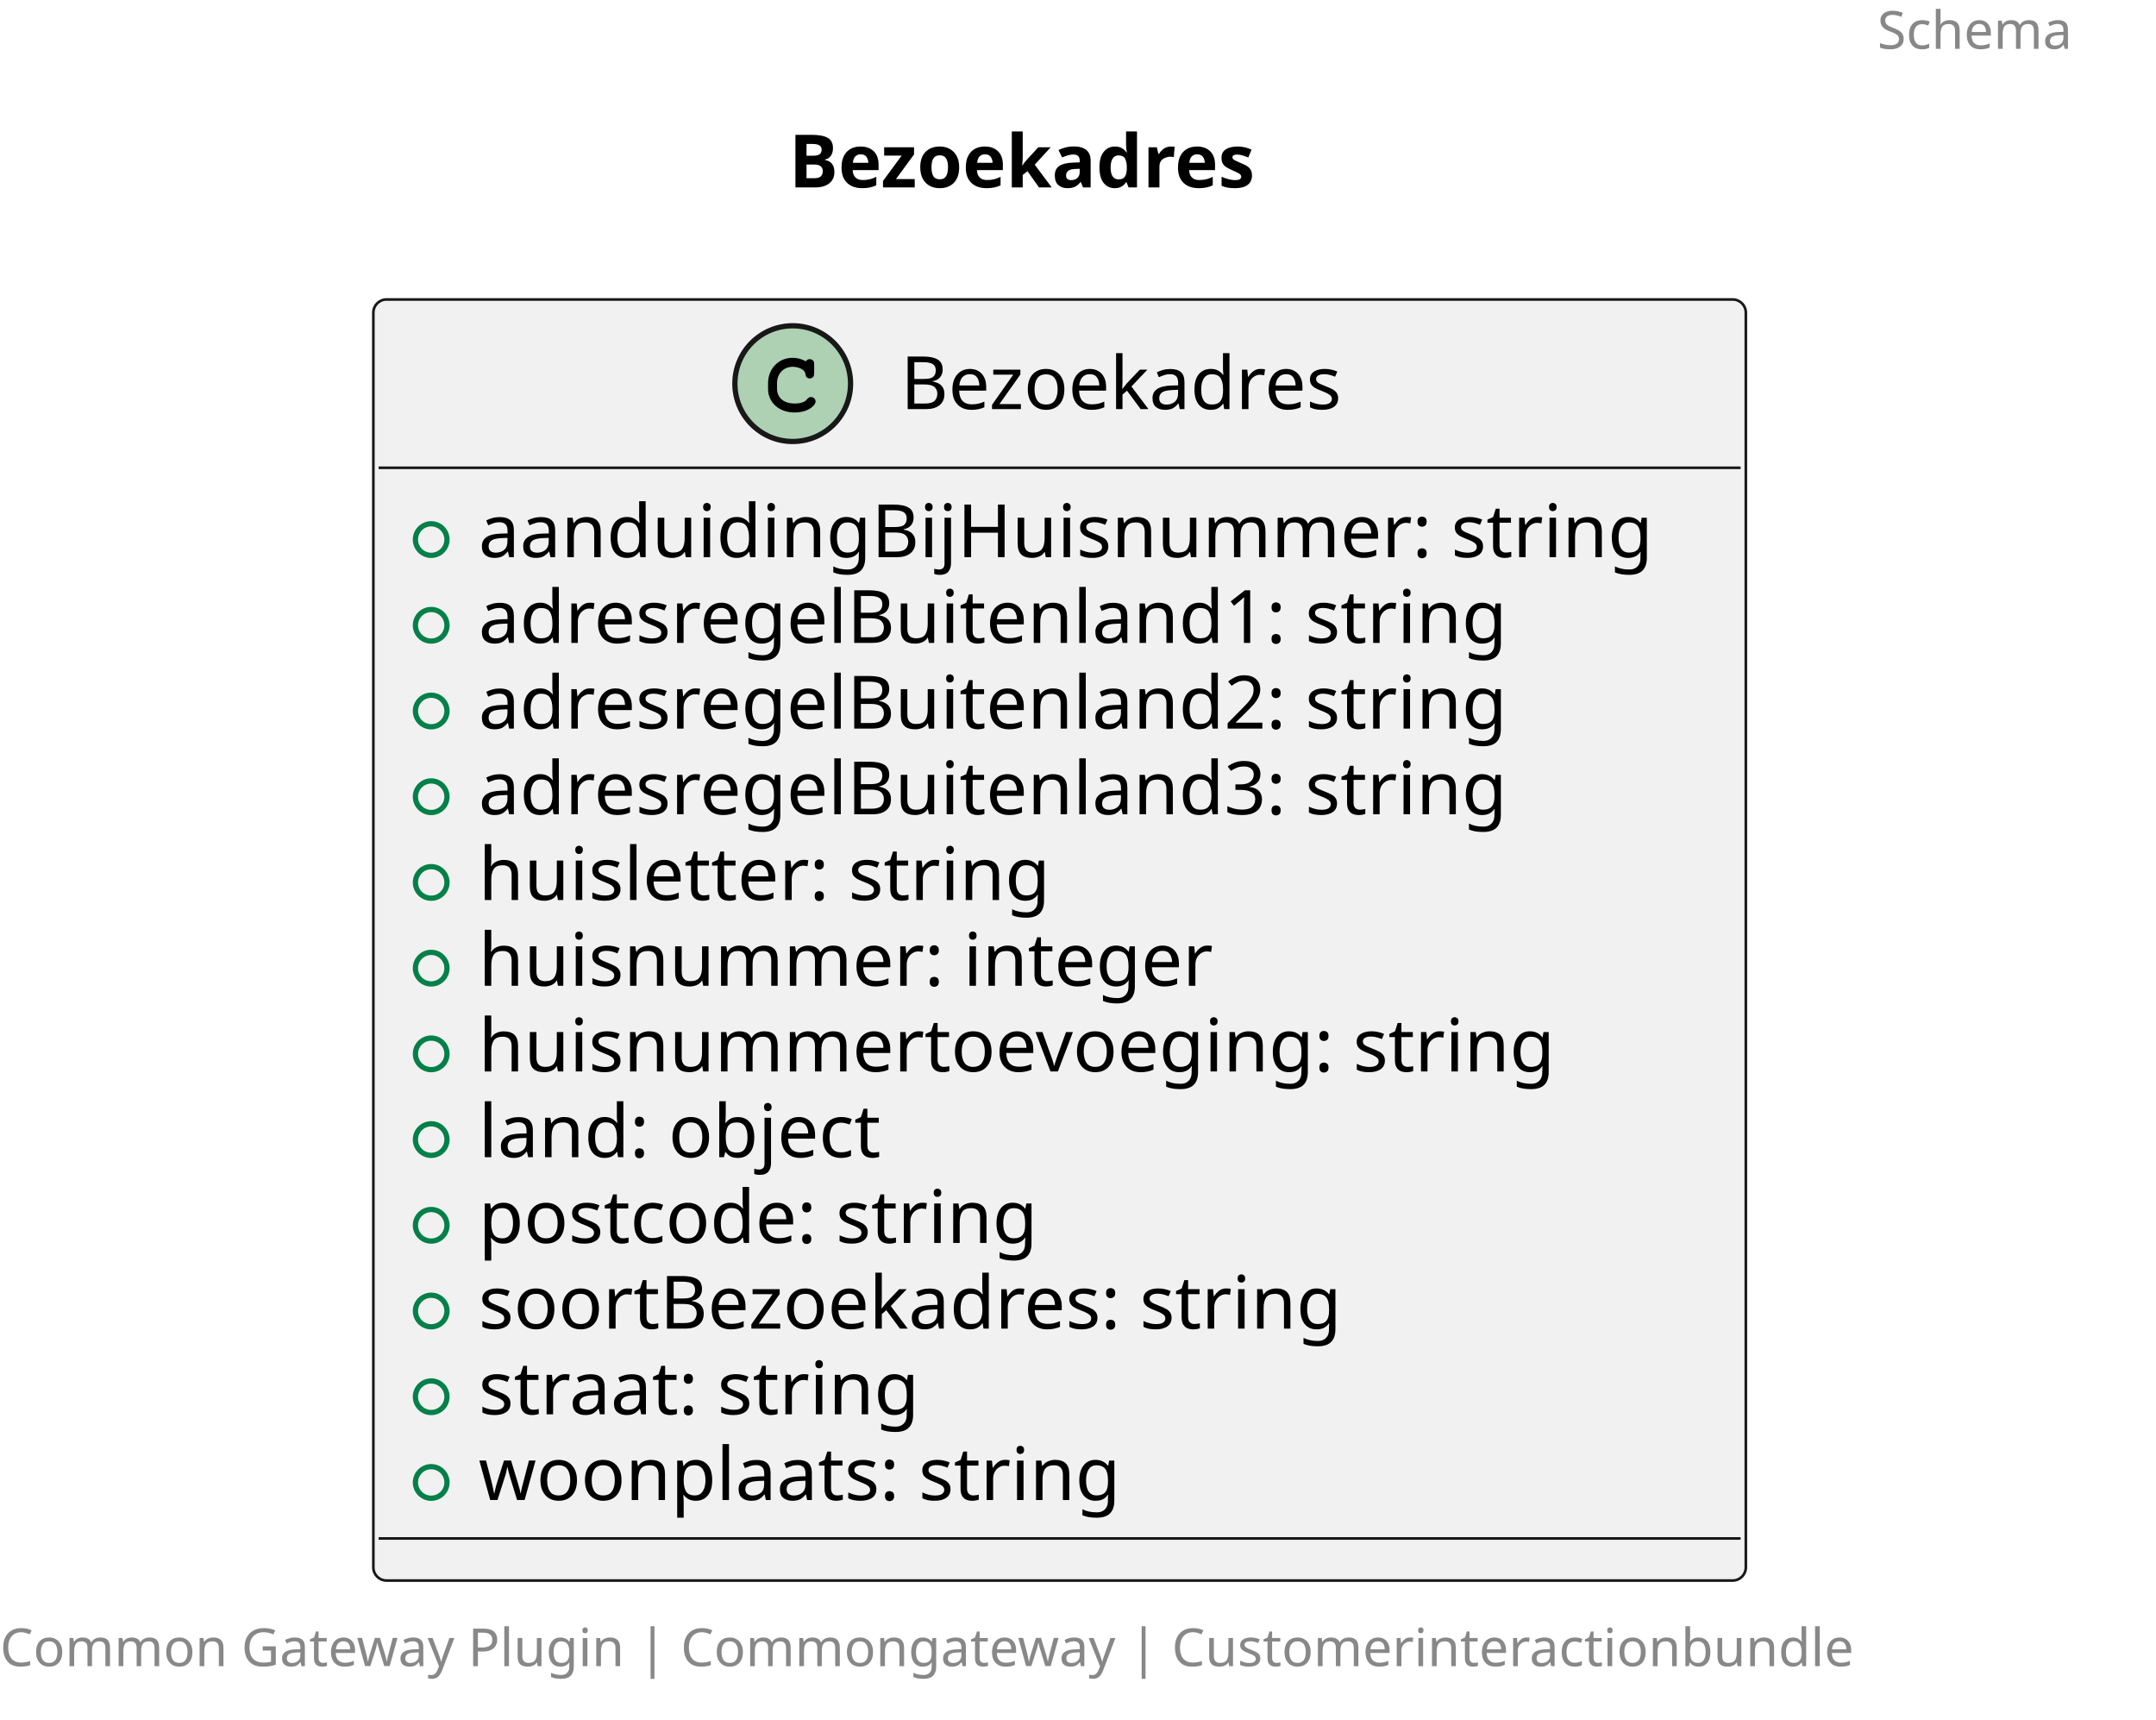
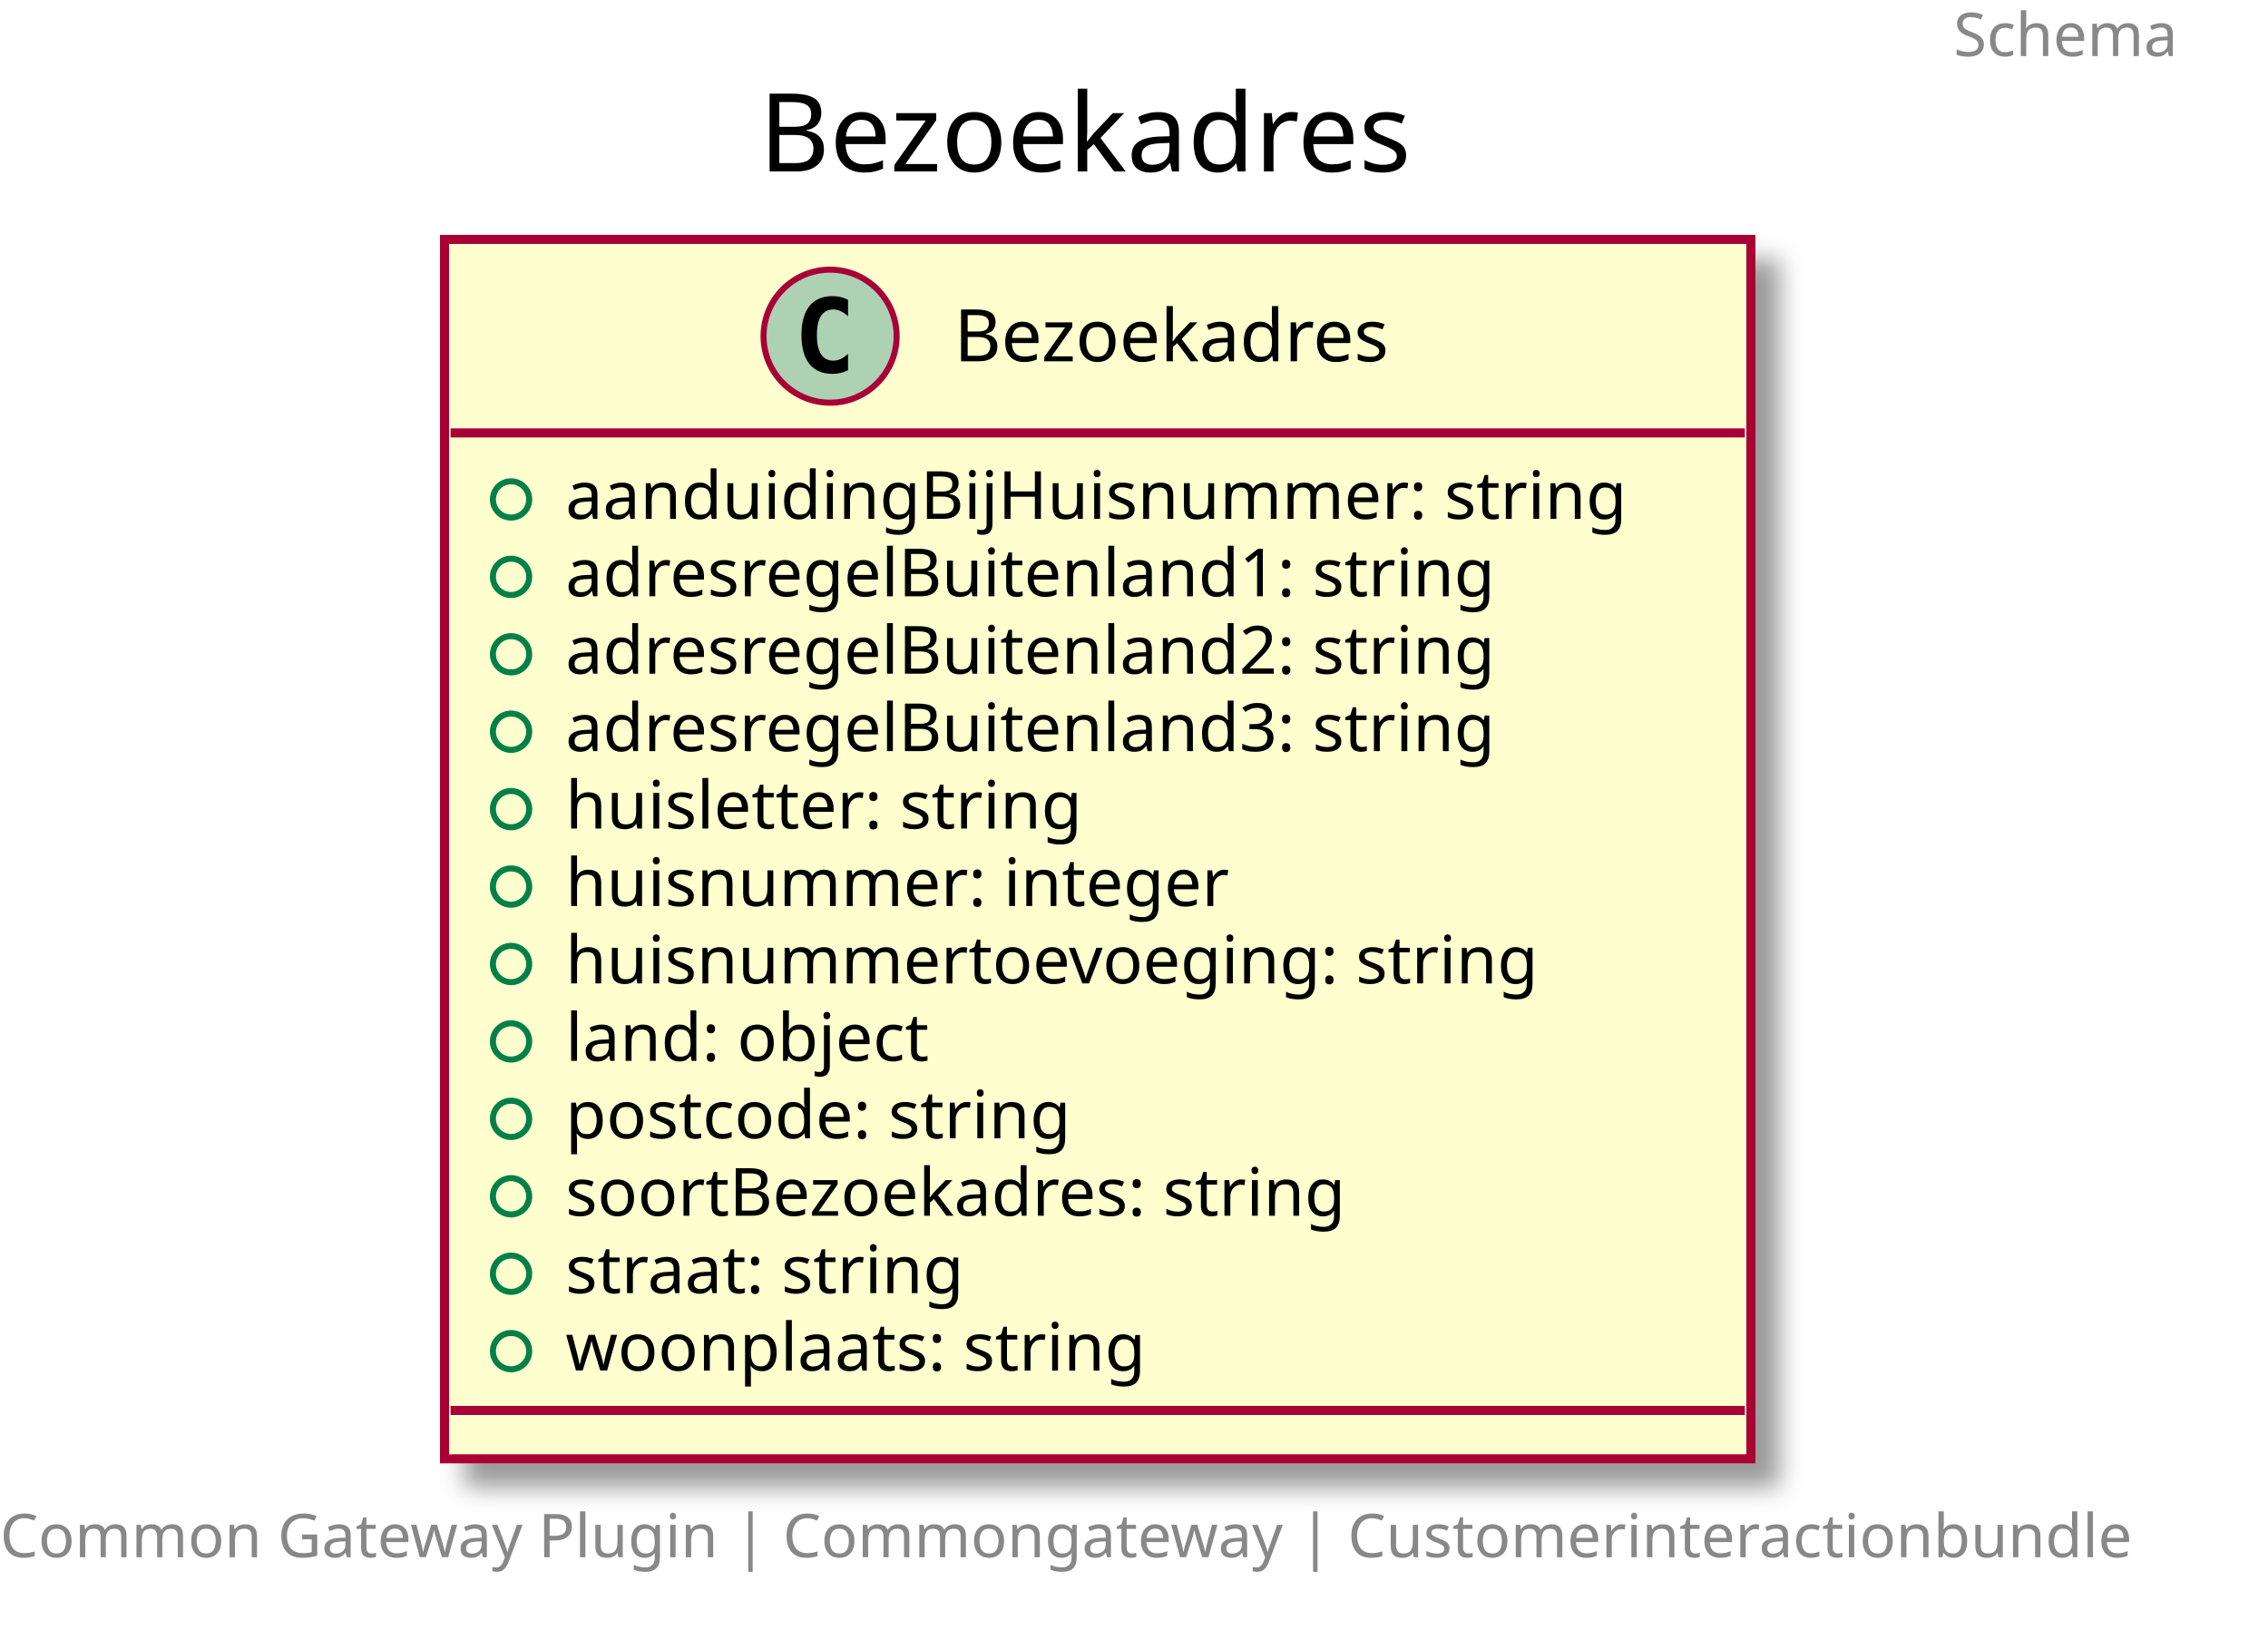
- <svg xmlns="http://www.w3.org/2000/svg" contentStyleType="text/css" height="327px" preserveAspectRatio="none" style="width:410px;height:327px;background:#FFFFFF;" version="1.1" viewBox="0 0 410 327" width="410px" zoomAndPan="magnify">
-   <defs />
+ <svg xmlns="http://www.w3.org/2000/svg" contentScriptType="application/ecmascript" contentStyleType="text/css" height="271px" preserveAspectRatio="none" style="width:375px;height:271px;" version="1.1" viewBox="0 0 375 271" width="375px" zoomAndPan="magnify">
+   <defs>
+     <filter height="300%" id="fvf6u7c98689g" width="300%" x="-1" y="-1">
+       <feGaussianBlur result="blurOut" stdDeviation="2.0" />
+       <feColorMatrix in="blurOut" result="blurOut2" type="matrix" values="0 0 0 0 0 0 0 0 0 0 0 0 0 0 0 0 0 0 .4 0" />
+       <feOffset dx="4.0" dy="4.0" in="blurOut2" result="blurOut3" />
+       <feBlend in="SourceGraphic" in2="blurOut3" mode="normal" />
+     </filter>
+   </defs>
  <g>
-     <text fill="#888888" font-family="sans-serif" font-size="10" lengthAdjust="spacing" textLength="45" x="357" y="9.282">Schema</text>
-     <text fill="#000000" font-family="sans-serif" font-size="14" font-weight="bold" lengthAdjust="spacing" textLength="102" x="150" y="35.636">Bezoekadres</text>
-     <g id="elem_Bezoekadres">
-       <rect codeLine="5" fill="#F1F1F1" height="243.562" id="Bezoekadres" rx="2.5" ry="2.5" style="stroke:#181818;stroke-width:0.5;" width="261" x="71" y="56.938" />
-       <ellipse cx="150.75" cy="72.938" fill="#ADD1B2" rx="11" ry="11" style="stroke:#181818;stroke-width:1.0;" />
-       <path d="M153.094,68.609 C152.156,68.172 151.562,68.031 150.688,68.031 C148.062,68.031 146.062,70.109 146.062,72.828 L146.062,73.953 C146.062,76.531 148.172,78.422 151.062,78.422 C152.281,78.422 153.438,78.125 154.188,77.578 C154.766,77.172 155.094,76.719 155.094,76.328 C155.094,75.875 154.703,75.484 154.234,75.484 C154.016,75.484 153.812,75.562 153.625,75.75 C153.172,76.234 153.172,76.234 152.984,76.328 C152.562,76.594 151.875,76.719 151.109,76.719 C149.062,76.719 147.766,75.625 147.766,73.922 L147.766,72.828 C147.766,71.047 149.016,69.734 150.75,69.734 C151.328,69.734 151.938,69.891 152.406,70.141 C152.891,70.422 153.062,70.641 153.156,71.047 C153.219,71.453 153.25,71.578 153.391,71.703 C153.531,71.844 153.766,71.953 153.984,71.953 C154.25,71.953 154.516,71.812 154.688,71.594 C154.797,71.438 154.828,71.25 154.828,70.828 L154.828,69.406 C154.828,68.969 154.812,68.844 154.719,68.688 C154.562,68.422 154.281,68.281 153.984,68.281 C153.688,68.281 153.484,68.375 153.266,68.688 L153.094,68.609 Z " fill="#000000" />
-       <text fill="#000000" font-family="sans-serif" font-size="14" lengthAdjust="spacing" textLength="93" x="171.25" y="77.784">Bezoekadres</text>
-       <line style="stroke:#181818;stroke-width:0.5;" x1="72" x2="331" y1="88.938" y2="88.938" />
-       <ellipse cx="82" cy="102.586" fill="none" rx="3" ry="3" style="stroke:#038048;stroke-width:1.0;" />
-       <text fill="#000000" font-family="sans-serif" font-size="14" lengthAdjust="spacing" textLength="235" x="91" y="105.933">aanduidingBijHuisnummer: string</text>
-       <ellipse cx="82" cy="118.883" fill="none" rx="3" ry="3" style="stroke:#038048;stroke-width:1.0;" />
-       <text fill="#000000" font-family="sans-serif" font-size="14" lengthAdjust="spacing" textLength="213" x="91" y="122.23">adresregelBuitenland1: string</text>
-       <ellipse cx="82" cy="135.18" fill="none" rx="3" ry="3" style="stroke:#038048;stroke-width:1.0;" />
-       <text fill="#000000" font-family="sans-serif" font-size="14" lengthAdjust="spacing" textLength="212" x="91" y="138.526">adresregelBuitenland2: string</text>
-       <ellipse cx="82" cy="151.477" fill="none" rx="3" ry="3" style="stroke:#038048;stroke-width:1.0;" />
-       <text fill="#000000" font-family="sans-serif" font-size="14" lengthAdjust="spacing" textLength="213" x="91" y="154.823">adresregelBuitenland3: string</text>
-       <ellipse cx="82" cy="167.773" fill="none" rx="3" ry="3" style="stroke:#038048;stroke-width:1.0;" />
-       <text fill="#000000" font-family="sans-serif" font-size="14" lengthAdjust="spacing" textLength="121" x="91" y="171.12">huisletter: string</text>
-       <ellipse cx="82" cy="184.07" fill="none" rx="3" ry="3" style="stroke:#038048;stroke-width:1.0;" />
-       <text fill="#000000" font-family="sans-serif" font-size="14" lengthAdjust="spacing" textLength="150" x="91" y="187.417">huisnummer: integer</text>
-       <ellipse cx="82" cy="200.367" fill="none" rx="3" ry="3" style="stroke:#038048;stroke-width:1.0;" />
-       <text fill="#000000" font-family="sans-serif" font-size="14" lengthAdjust="spacing" textLength="221" x="91" y="203.714">huisnummertoevoeging: string</text>
-       <ellipse cx="82" cy="216.664" fill="none" rx="3" ry="3" style="stroke:#038048;stroke-width:1.0;" />
-       <text fill="#000000" font-family="sans-serif" font-size="14" lengthAdjust="spacing" textLength="86" x="91" y="220.011">land: object</text>
-       <ellipse cx="82" cy="232.961" fill="none" rx="3" ry="3" style="stroke:#038048;stroke-width:1.0;" />
-       <text fill="#000000" font-family="sans-serif" font-size="14" lengthAdjust="spacing" textLength="119" x="91" y="236.308">postcode: string</text>
-       <ellipse cx="82" cy="249.258" fill="none" rx="3" ry="3" style="stroke:#038048;stroke-width:1.0;" />
-       <text fill="#000000" font-family="sans-serif" font-size="14" lengthAdjust="spacing" textLength="182" x="91" y="252.605">soortBezoekadres: string</text>
-       <ellipse cx="82" cy="265.555" fill="none" rx="3" ry="3" style="stroke:#038048;stroke-width:1.0;" />
-       <text fill="#000000" font-family="sans-serif" font-size="14" lengthAdjust="spacing" textLength="94" x="91" y="268.901">straat: string</text>
-       <ellipse cx="82" cy="281.852" fill="none" rx="3" ry="3" style="stroke:#038048;stroke-width:1.0;" />
-       <text fill="#000000" font-family="sans-serif" font-size="14" lengthAdjust="spacing" textLength="133" x="91" y="285.198">woonplaats: string</text>
-       <line style="stroke:#181818;stroke-width:0.5;" x1="72" x2="331" y1="292.5" y2="292.5" />
-     </g>
-     <text fill="#888888" font-family="sans-serif" font-size="10" lengthAdjust="spacing" textLength="402" x="0" y="316.782">Common Gateway Plugin | Commongateway | Customerinteractionbundle</text>
+     <text fill="#888888" font-family="sans-serif" font-size="10" lengthAdjust="spacingAndGlyphs" textLength="40" x="323" y="9.282">Schema</text>
+     <text fill="#000000" font-family="sans-serif" font-size="18" lengthAdjust="spacingAndGlyphs" textLength="112" x="125.5" y="28.349">Bezoekadres</text>
+     <rect fill="#FEFECE" filter="url(#fvf6u7c98689g)" height="201.656" id="Bezoekadres" style="stroke: #A80036; stroke-width: 1.5;" width="216" x="73.5" y="39.594" />
+     <ellipse cx="137.25" cy="55.594" fill="#ADD1B2" rx="11" ry="11" style="stroke: #A80036; stroke-width: 1.0;" />
+     <path d="M140.219,61.234 Q139.641,61.531 139,61.672 Q138.359,61.828 137.656,61.828 Q135.156,61.828 133.828,60.188 Q132.516,58.531 132.516,55.406 Q132.516,52.281 133.828,50.625 Q135.156,48.969 137.656,48.969 Q138.359,48.969 139,49.125 Q139.656,49.281 140.219,49.578 L140.219,52.297 Q139.594,51.719 139,51.453 Q138.406,51.172 137.781,51.172 Q136.438,51.172 135.75,52.25 Q135.062,53.312 135.062,55.406 Q135.062,57.5 135.75,58.578 Q136.438,59.641 137.781,59.641 Q138.406,59.641 139,59.375 Q139.594,59.094 140.219,58.516 L140.219,61.234 Z " />
+     <text fill="#000000" font-family="sans-serif" font-size="12" lengthAdjust="spacingAndGlyphs" textLength="80" x="157.75" y="59.748">Bezoekadres</text>
+     <line style="stroke: #A80036; stroke-width: 1.5;" x1="74.5" x2="288.5" y1="71.594" y2="71.594" />
+     <ellipse cx="84.5" cy="82.594" fill="none" rx="3" ry="3" style="stroke: #038048; stroke-width: 1.0;" />
+     <text fill="#000000" font-family="sans-serif" font-size="11" lengthAdjust="spacingAndGlyphs" textLength="190" x="93.5" y="85.804">aanduidingBijHuisnummer: string</text>
+     <ellipse cx="84.5" cy="95.398" fill="none" rx="3" ry="3" style="stroke: #038048; stroke-width: 1.0;" />
+     <text fill="#000000" font-family="sans-serif" font-size="11" lengthAdjust="spacingAndGlyphs" textLength="170" x="93.5" y="98.609">adresregelBuitenland1: string</text>
+     <ellipse cx="84.5" cy="108.203" fill="none" rx="3" ry="3" style="stroke: #038048; stroke-width: 1.0;" />
+     <text fill="#000000" font-family="sans-serif" font-size="11" lengthAdjust="spacingAndGlyphs" textLength="170" x="93.5" y="111.414">adresregelBuitenland2: string</text>
+     <ellipse cx="84.5" cy="121.008" fill="none" rx="3" ry="3" style="stroke: #038048; stroke-width: 1.0;" />
+     <text fill="#000000" font-family="sans-serif" font-size="11" lengthAdjust="spacingAndGlyphs" textLength="170" x="93.5" y="124.218">adresregelBuitenland3: string</text>
+     <ellipse cx="84.5" cy="133.812" fill="none" rx="3" ry="3" style="stroke: #038048; stroke-width: 1.0;" />
+     <text fill="#000000" font-family="sans-serif" font-size="11" lengthAdjust="spacingAndGlyphs" textLength="95" x="93.5" y="137.023">huisletter: string</text>
+     <ellipse cx="84.5" cy="146.617" fill="none" rx="3" ry="3" style="stroke: #038048; stroke-width: 1.0;" />
+     <text fill="#000000" font-family="sans-serif" font-size="11" lengthAdjust="spacingAndGlyphs" textLength="120" x="93.5" y="149.828">huisnummer: integer</text>
+     <ellipse cx="84.5" cy="159.422" fill="none" rx="3" ry="3" style="stroke: #038048; stroke-width: 1.0;" />
+     <text fill="#000000" font-family="sans-serif" font-size="11" lengthAdjust="spacingAndGlyphs" textLength="175" x="93.5" y="162.632">huisnummertoevoeging: string</text>
+     <ellipse cx="84.5" cy="172.227" fill="none" rx="3" ry="3" style="stroke: #038048; stroke-width: 1.0;" />
+     <text fill="#000000" font-family="sans-serif" font-size="11" lengthAdjust="spacingAndGlyphs" textLength="66" x="93.5" y="175.437">land: object</text>
+     <ellipse cx="84.5" cy="185.031" fill="none" rx="3" ry="3" style="stroke: #038048; stroke-width: 1.0;" />
+     <text fill="#000000" font-family="sans-serif" font-size="11" lengthAdjust="spacingAndGlyphs" textLength="93" x="93.5" y="188.242">postcode: string</text>
+     <ellipse cx="84.5" cy="197.836" fill="none" rx="3" ry="3" style="stroke: #038048; stroke-width: 1.0;" />
+     <text fill="#000000" font-family="sans-serif" font-size="11" lengthAdjust="spacingAndGlyphs" textLength="144" x="93.5" y="201.046">soortBezoekadres: string</text>
+     <ellipse cx="84.5" cy="210.641" fill="none" rx="3" ry="3" style="stroke: #038048; stroke-width: 1.0;" />
+     <text fill="#000000" font-family="sans-serif" font-size="11" lengthAdjust="spacingAndGlyphs" textLength="75" x="93.5" y="213.851">straat: string</text>
+     <ellipse cx="84.5" cy="223.445" fill="none" rx="3" ry="3" style="stroke: #038048; stroke-width: 1.0;" />
+     <text fill="#000000" font-family="sans-serif" font-size="11" lengthAdjust="spacingAndGlyphs" textLength="106" x="93.5" y="226.656">woonplaats: string</text>
+     <line style="stroke: #A80036; stroke-width: 1.5;" x1="74.5" x2="288.5" y1="233.25" y2="233.25" />
+     <text fill="#888888" font-family="sans-serif" font-size="10" lengthAdjust="spacingAndGlyphs" textLength="363" x="0" y="257.532">Common Gateway Plugin | Commongateway | Customerinteractionbundle</text>
  </g>
</svg>
